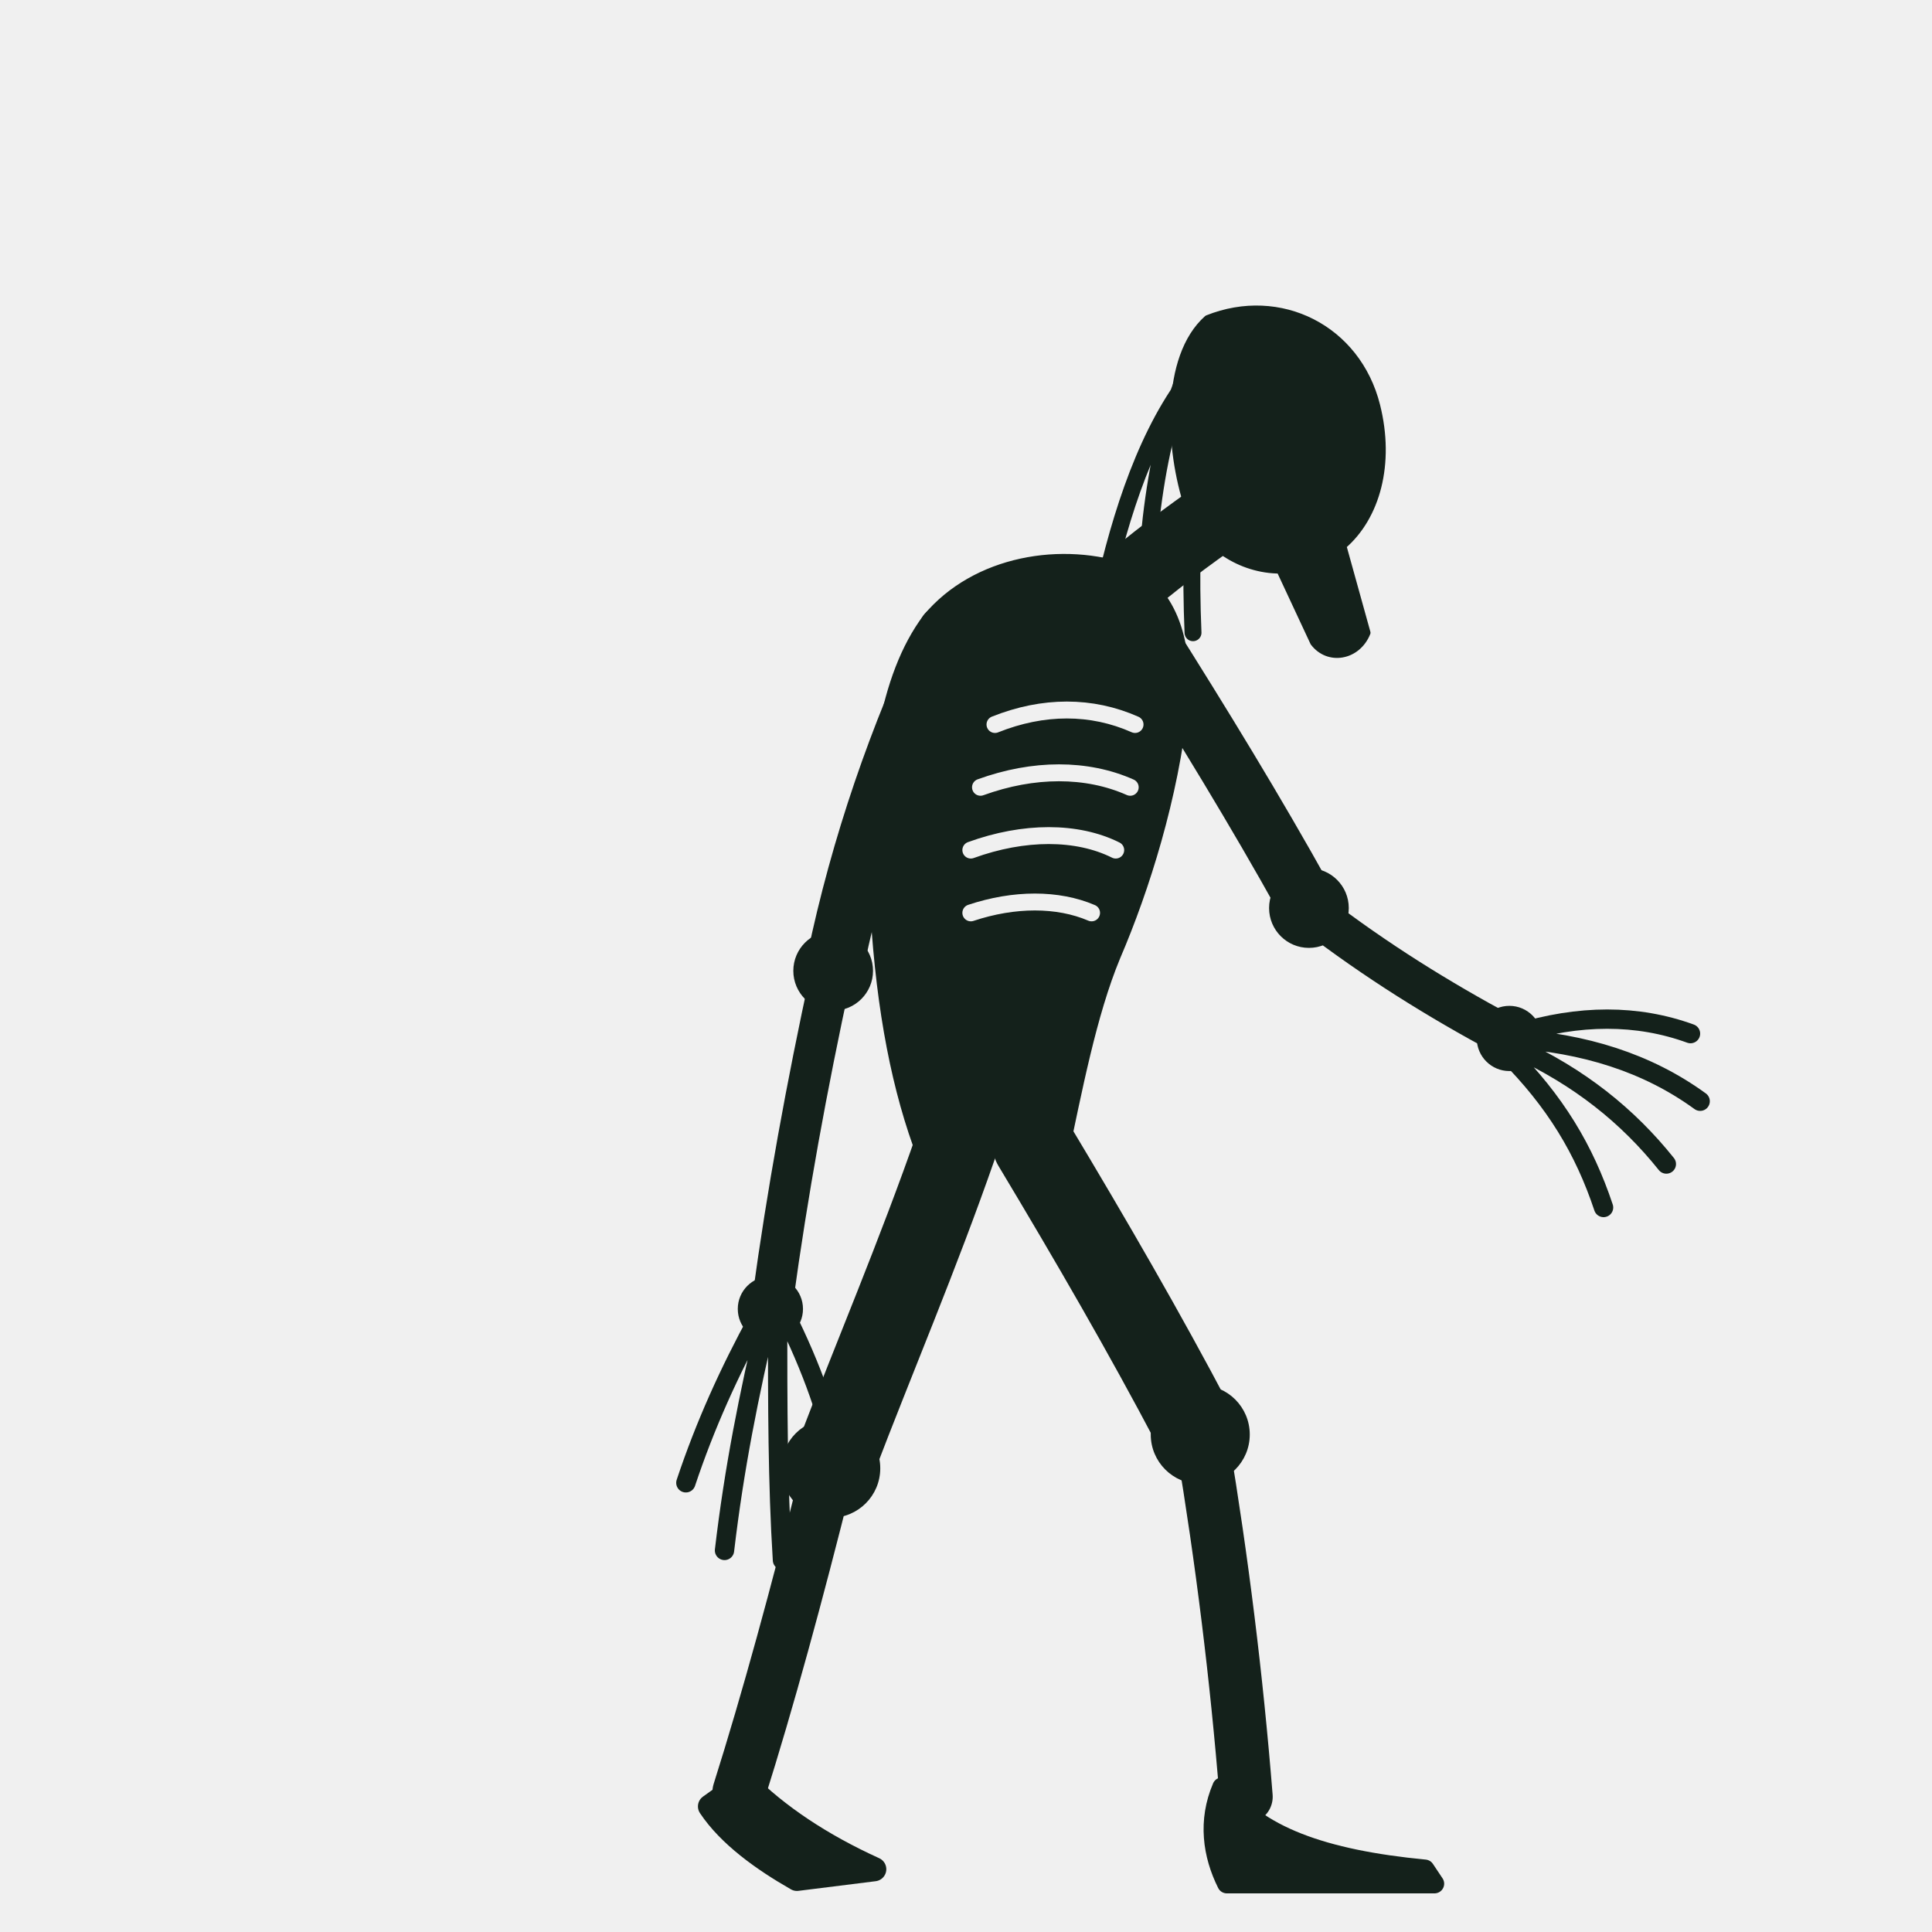
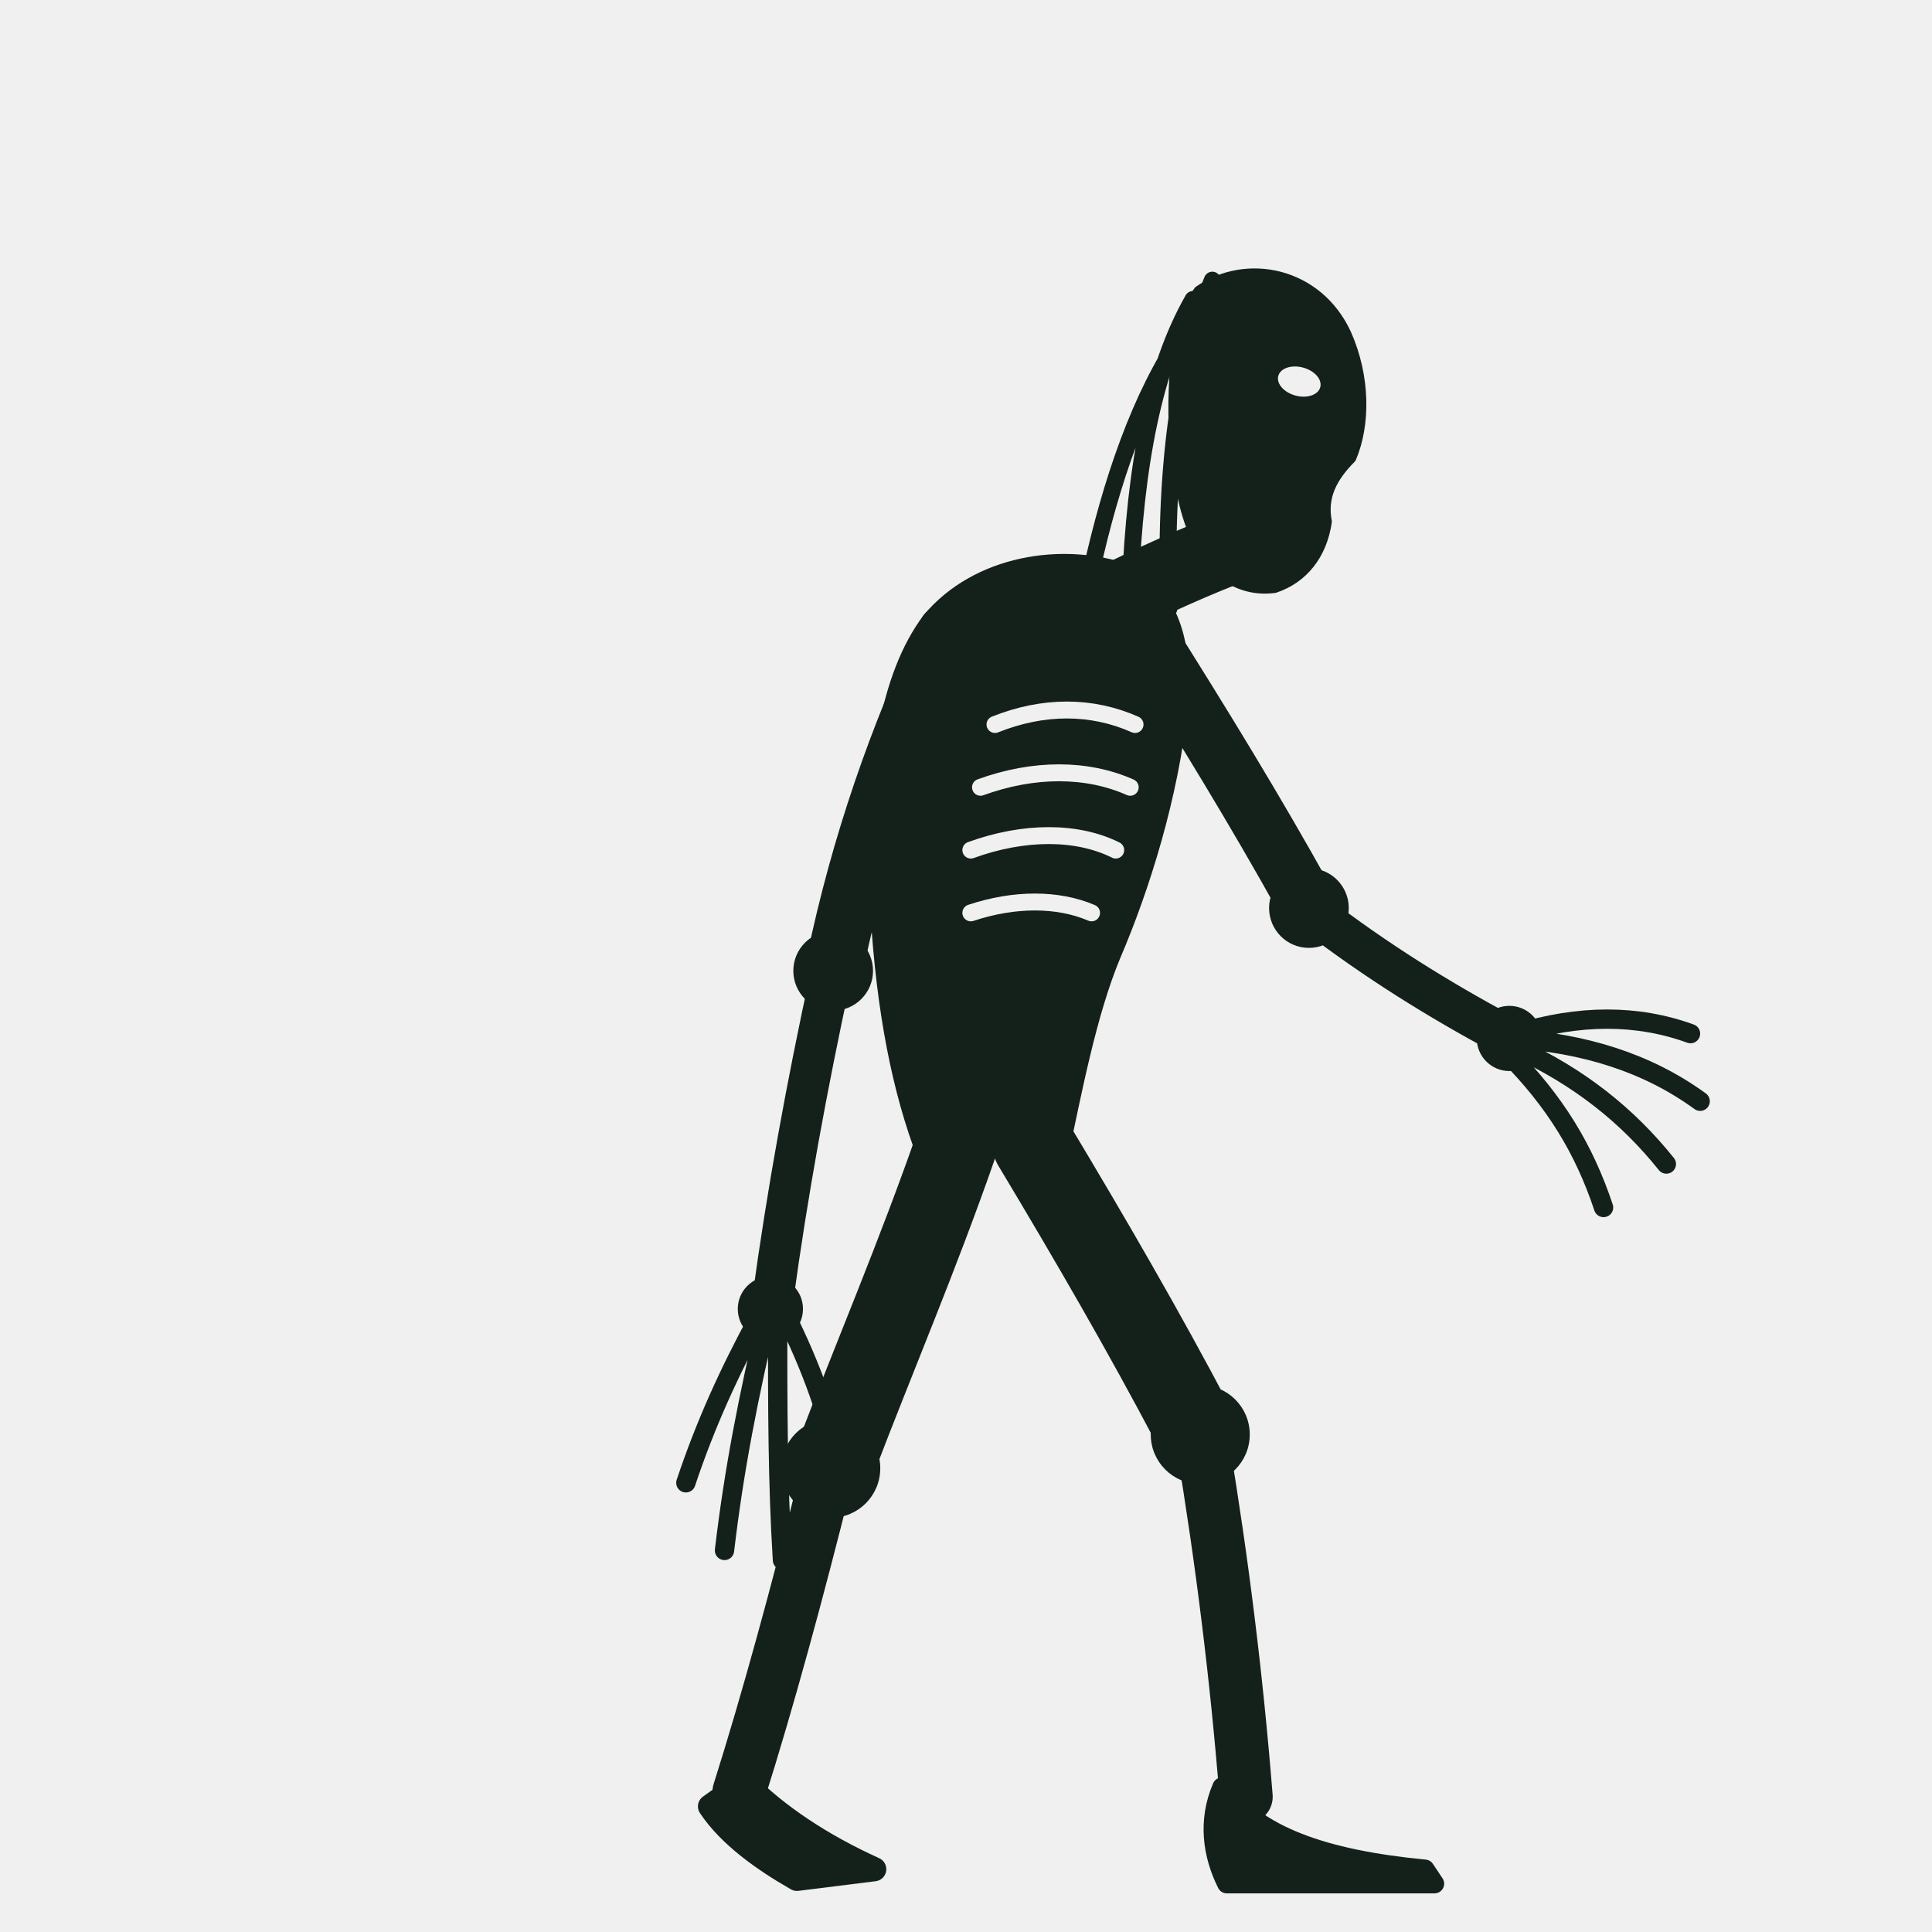
<svg xmlns="http://www.w3.org/2000/svg" viewBox="0 0 800 800" version="1.1">
  <defs>
    <mask id="ribs">
      <rect width="800" height="800" fill="#fff" />
      <g fill="none" stroke="#000" stroke-linecap="round" stroke-width="7">
        <path d="M412 300 C432 292 452 292 470 300" />
        <path d="M406 326 C428 318 450 318 468 326" />
        <path d="M402 352 C424 344 446 344 462 352" />
        <path d="M402 378 C420 372 438 372 452 378" />
      </g>
    </mask>
+     <mask id="eye">
+       <rect width="800" height="800" fill="#fff" />
+       <ellipse cx="538" cy="158" rx="9" ry="6" fill="#000" transform="rotate(15 538 158)" />
+     </mask>
  </defs>
  <g fill="#14211B" stroke="#14211B" stroke-linecap="round" stroke-linejoin="round">
    <path mask="url(#ribs)" d="M468 236 C440 226 404 232 384 256 C366 280 360 320 362 370 C364 412 370 446 380 474 L440 480 C446 452 452 420 462 396 C474 368 486 330 490 292 C492 266 486 246 468 236 Z" stroke-width="4" />
-     <path d="M462 246 C478 232 492 222 506 212" fill="none" stroke-width="30" />
-     <path d="M500 132 C530 120 562 136 570 168 C576 192 570 214 556 226 L566 262 C562 272 550 274 544 266 L530 236 C514 236 498 226 492 210 C484 186 482 148 500 132 Z" stroke-width="3" />
-     <path d="M502 136 C484 160 476 200 474 250 M510 132 C496 168 492 214 494 262 M498 150 C478 172 466 206 458 240" fill="none" stroke-width="7" />
+     <path d="M458 250 C478 240 496 232 512 226" fill="none" stroke-width="30" />
+     <path mask="url(#eye)" d="M496 120 C516 106 546 112 558 138 C566 156 566 176 560 190 C552 198 548 206 550 216 C548 230 540 240 528 244 C514 246 502 238 496 226 C486 206 484 176 486 152 C487 138 490 128 496 120 Z" stroke-width="3" />
+     <path d="M494 124 C478 152 470 192 468 244 M502 116 C488 150 482 196 484 252 M490 138 C472 164 460 200 452 236" fill="none" stroke-width="7" />
    <path d="M392 262 C372 304 356 350 346 398" fill="none" stroke-width="24" />
    <circle cx="345" cy="402" r="16" />
    <path d="M344 404 C334 450 326 494 320 538" fill="none" stroke-width="17" />
    <circle cx="319" cy="542" r="13" />
    <path d="M318 544 C310 578 304 608 300 642 M322 546 C322 582 322 614 324 646 M314 546 C302 568 292 590 284 614 M325 544 C336 566 344 588 348 610" fill="none" stroke-width="8" />
    <path d="M474 262 C498 300 520 336 540 372" fill="none" stroke-width="24" />
    <circle cx="542" cy="376" r="16" />
    <path d="M544 378 C570 398 596 414 622 428" fill="none" stroke-width="17" />
    <circle cx="625" cy="430" r="13" />
    <path d="M626 430 C656 432 682 440 704 456 M628 434 C654 446 674 462 690 482 M624 436 C644 456 656 476 664 500 M628 428 C654 420 678 420 700 428" fill="none" stroke-width="8" />
    <path d="M396 474 C380 520 362 562 346 604" fill="none" stroke-width="34" />
    <circle cx="344" cy="608" r="20" />
    <path d="M342 612 C330 660 318 704 306 742" fill="none" stroke-width="22" />
    <path d="M308 738 C322 752 340 764 362 774 L330 778 C316 770 302 760 294 748 Z" stroke-width="10" />
    <path d="M428 474 C452 514 474 552 494 590" fill="none" stroke-width="34" />
    <circle cx="497" cy="594" r="20" />
    <path d="M498 598 C506 646 512 694 516 744" fill="none" stroke-width="22" />
    <path d="M506 740 C520 760 548 770 590 774 L594 780 L508 780 C502 768 500 754 506 740 Z" stroke-width="8" />
  </g>
</svg>
